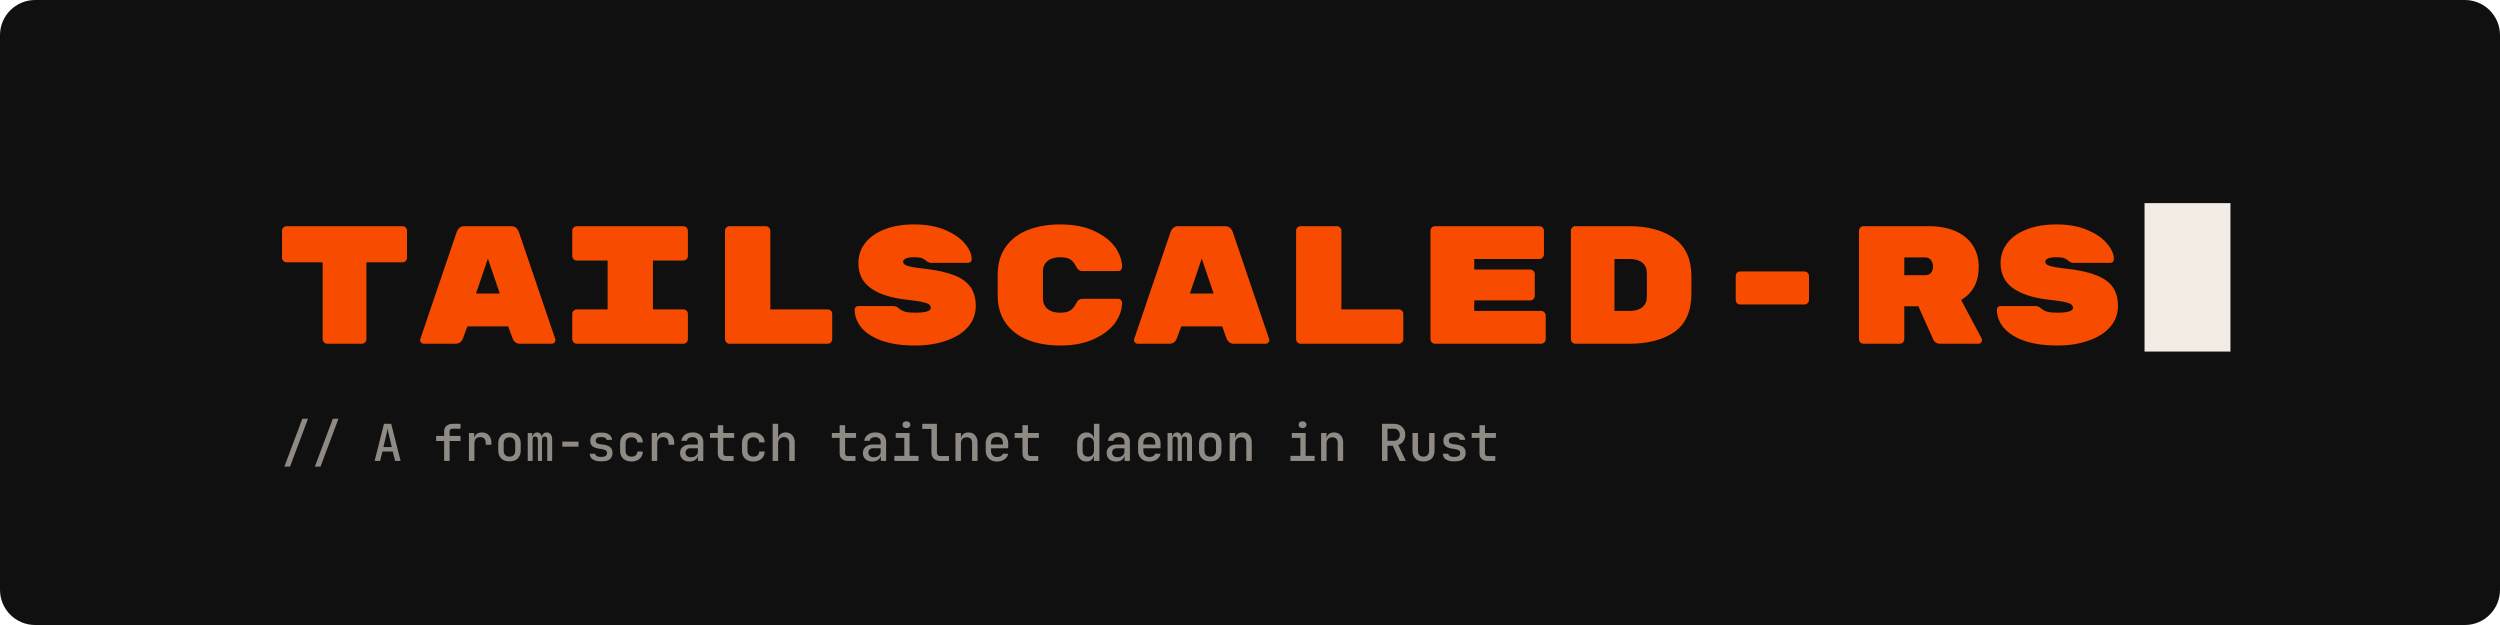
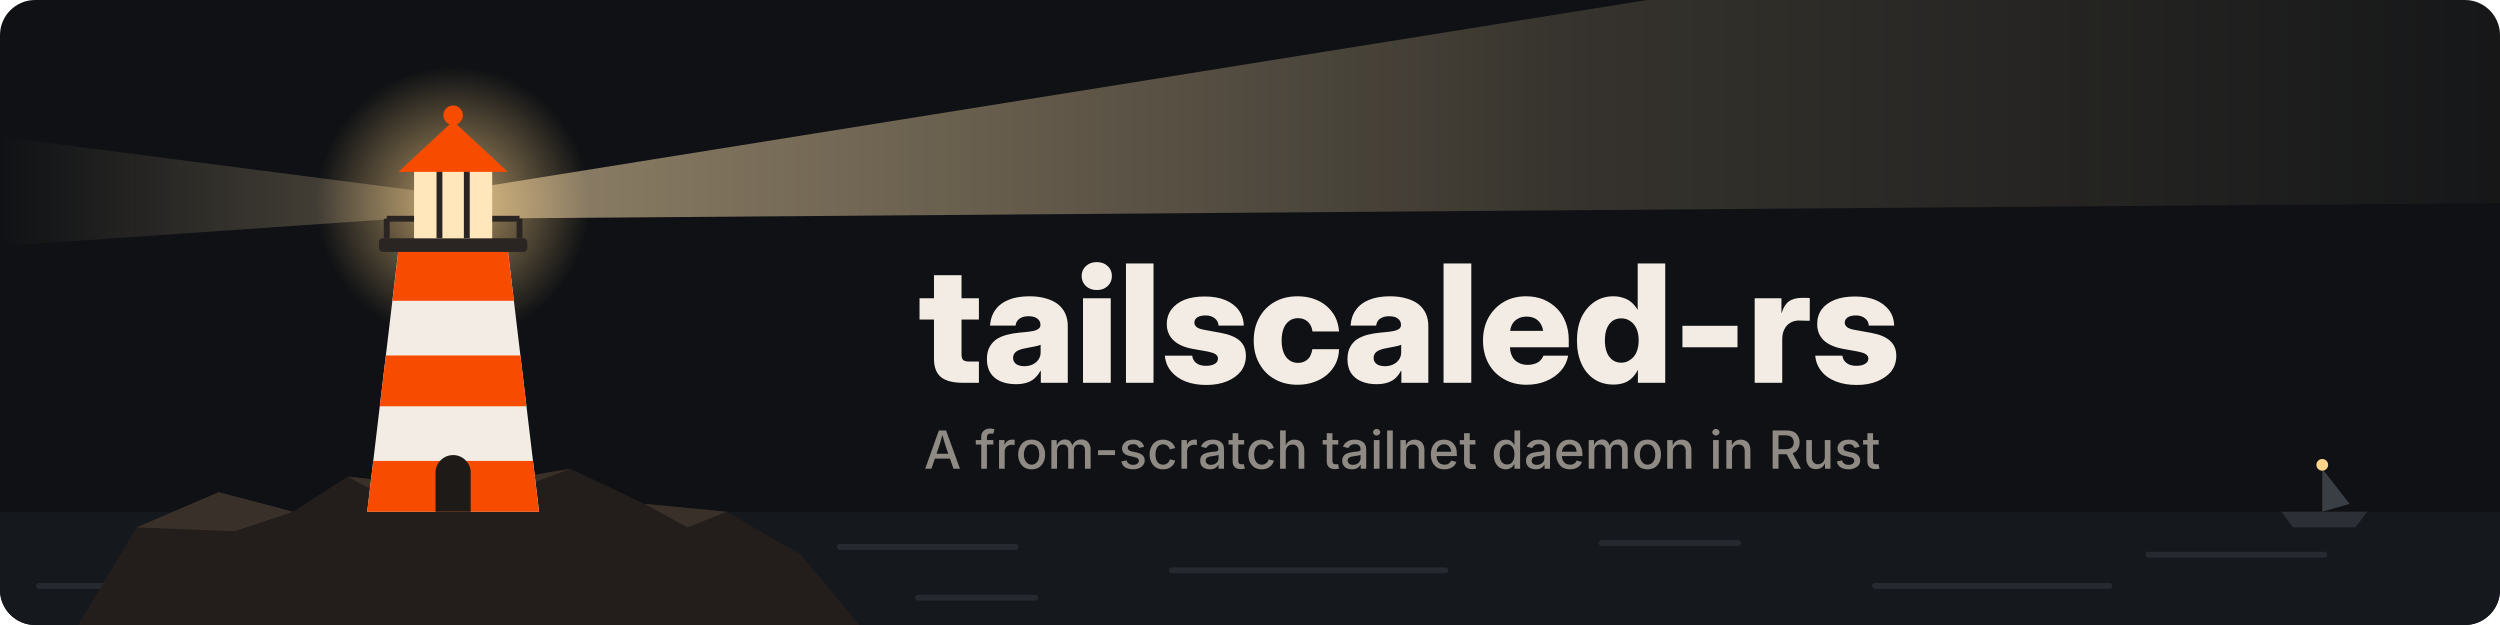
<svg xmlns="http://www.w3.org/2000/svg" viewBox="0 0 1280 320" width="1280" height="320" role="img">
-   <rect width="1280" height="320" rx="18" fill="#101010" />
-   <path fill="#f74c00" d="M208.4 118.1V132Q208.4 132.9 207.7 133.6Q207 134.3 206.1 134.3H187.6V173.7Q187.6 174.6 186.9 175.3Q186.2 176 185.3 176H167.5Q166.6 176 165.9 175.3Q165.2 174.6 165.2 173.7V134.3H146.7Q145.8 134.3 145.1 133.6Q144.4 132.9 144.4 132V118.1Q144.4 117.2 145.1 116.5Q145.8 115.8 146.7 115.8H206.1Q207 115.8 207.7 116.5Q208.4 117.2 208.4 118.1ZM237.1 173.1Q236 176 233.2 176H217Q216.2 176 215.7 175.4Q215.1 174.9 215.1 174.1L215.2 173.6L233.9 118.6Q234.3 117.5 235.2 116.7Q236.2 115.8 237.8 115.8H261.7Q263.3 115.8 264.3 116.7Q265.2 117.5 265.6 118.6L284.3 173.6L284.4 174.1Q284.4 174.9 283.9 175.4Q283.3 176 282.5 176H266.3Q263.5 176 262.4 173.1L260.2 167.1H239.3ZM249.8 132.4 243.7 150.3H255.9ZM334.3 158.4H349.9Q350.8 158.4 351.5 159.1Q352.2 159.7 352.2 160.7V173.7Q352.2 174.6 351.5 175.3Q350.8 176 349.9 176H295.3Q294.4 176 293.7 175.3Q293 174.6 293 173.7V160.7Q293 159.7 293.7 159.1Q294.4 158.4 295.3 158.4H311.1V133.4H295.3Q294.4 133.4 293.7 132.7Q293 132.1 293 131.1V118.1Q293 117.2 293.7 116.5Q294.4 115.8 295.3 115.8H349.9Q350.8 115.8 351.5 116.5Q352.2 117.2 352.2 118.1V131.1Q352.2 132.1 351.5 132.7Q350.8 133.4 349.9 133.4H334.3ZM426.1 160.7V173.7Q426.1 174.6 425.4 175.3Q424.7 176 423.7 176H373.5Q372.6 176 371.9 175.3Q371.2 174.6 371.2 173.7V118.1Q371.2 117.2 371.9 116.5Q372.6 115.8 373.5 115.8H392.1Q393 115.8 393.7 116.5Q394.4 117.2 394.4 118.1V158.4H423.7Q424.7 158.4 425.4 159.1Q426.1 159.7 426.1 160.7ZM499.6 156.6Q499.6 162.8 495.6 167.4Q491.6 172 484.5 174.4Q477.5 176.9 468.5 176.9Q458.4 176.9 451.4 174.4Q444.5 171.9 441 167.7Q437.6 163.5 437.6 158.5Q437.6 157.7 438.1 157.2Q438.7 156.7 439.6 156.7H457.2Q459 156.7 460.1 157.8Q461.6 159.1 463.4 159.6Q465.2 160.1 468.5 160.1Q476.6 160.1 476.6 157.6Q476.6 156.6 475.6 155.8Q474.5 155.1 471.8 154.5Q469.1 154 463.8 153.4Q452 152 445.8 147.5Q439.5 143 439.5 134.7Q439.5 128.9 443 124.4Q446.5 119.9 453 117.4Q459.5 114.9 468.1 114.9Q477.1 114.9 483.8 117.7Q490.5 120.5 494 124.7Q497.5 128.8 497.5 132.7Q497.5 133.6 497 134.1Q496.4 134.6 495.5 134.6H477Q475.5 134.6 474.3 133.6Q473.4 132.7 472.1 132.2Q470.8 131.7 468.1 131.7Q462.4 131.7 462.4 134.1Q462.4 135.4 464.6 136.1Q466.8 136.9 473.5 137.6Q483 138.7 488.7 141Q494.4 143.3 497 147.1Q499.6 150.9 499.6 156.6ZM542.8 160.1Q546.4 160.1 548.1 158.9Q549.8 157.7 551 155.3Q552.1 153 554 153H572.6Q573.4 153 573.9 153.6Q574.5 154.2 574.5 154.9Q574.5 160.2 571 165.2Q567.4 170.2 560.3 173.5Q553.1 176.9 542.8 176.9Q533.6 176.9 526.4 174.1Q519.2 171.3 515 165.5Q510.8 159.7 510.8 151V140.8Q510.8 132.1 515 126.3Q519.2 120.5 526.4 117.7Q533.6 114.9 542.8 114.9Q553.1 114.9 560.3 118.3Q567.4 121.6 571 126.6Q574.5 131.6 574.5 136.9Q574.5 137.6 573.9 138.2Q573.4 138.8 572.6 138.8H554Q552.1 138.8 551 136.5Q549.8 134.1 548.1 132.9Q546.4 131.7 542.8 131.7Q538.7 131.7 536.4 133.6Q534 135.5 534 139V152.8Q534 156.3 536.4 158.2Q538.7 160.1 542.8 160.1ZM602.6 173.1Q601.5 176 598.7 176H582.5Q581.7 176 581.2 175.4Q580.6 174.9 580.6 174.1L580.7 173.6L599.4 118.6Q599.8 117.5 600.7 116.7Q601.7 115.8 603.3 115.8H627.2Q628.8 115.8 629.8 116.7Q630.7 117.5 631.1 118.6L649.8 173.6L649.9 174.1Q649.9 174.9 649.4 175.4Q648.8 176 648 176H631.8Q629 176 627.9 173.1L625.8 167.1H604.8ZM615.3 132.4 609.2 150.3H621.4ZM718.5 160.7V173.7Q718.5 174.6 717.8 175.3Q717.1 176 716.1 176H665.9Q665 176 664.3 175.3Q663.6 174.6 663.6 173.7V118.1Q663.6 117.2 664.3 116.5Q665 115.8 665.9 115.8H684.5Q685.4 115.8 686.1 116.5Q686.8 117.2 686.8 118.1V158.4H716.1Q717.1 158.4 717.8 159.1Q718.5 159.7 718.5 160.7ZM791.4 161.6V173.7Q791.4 174.6 790.7 175.3Q790 176 789.1 176H734.7Q733.8 176 733.1 175.3Q732.4 174.6 732.4 173.7V118.1Q732.4 117.2 733.1 116.5Q733.8 115.8 734.7 115.8H788.2Q789.2 115.8 789.8 116.5Q790.5 117.2 790.5 118.1V130.2Q790.5 131.2 789.8 131.9Q789.2 132.6 788.2 132.6H754.8V138H783.5Q784.4 138 785.1 138.7Q785.8 139.4 785.8 140.3V151.5Q785.8 152.4 785.1 153.1Q784.4 153.8 783.5 153.8H754.8V159.2H789.1Q790 159.2 790.7 159.9Q791.4 160.6 791.4 161.6ZM866 141.5V150.3Q866 163.7 857.4 169.9Q848.7 176 834 176H806.6Q805.7 176 805 175.3Q804.3 174.6 804.3 173.7V118.1Q804.3 117.2 805 116.5Q805.7 115.8 806.6 115.8H834Q848.6 115.8 857.3 122.1Q866 128.4 866 141.5ZM834.5 159.2Q838.5 159.2 840.9 157.3Q843.2 155.4 843.2 151.8V140Q843.2 136.4 840.9 134.5Q838.5 132.6 834.5 132.6H826.6V159.2ZM926.2 141.3V153.6Q926.2 154.5 925.5 155.2Q924.9 155.9 923.9 155.9H891Q890 155.9 889.3 155.2Q888.7 154.5 888.7 153.6V141.3Q888.7 140.4 889.3 139.7Q890 139 891 139H923.9Q924.9 139 925.5 139.7Q926.2 140.4 926.2 141.3ZM1014.8 174.1Q1014.8 174.9 1014.3 175.4Q1013.7 176 1012.9 176H993.4Q992.2 176 991.2 175.4Q990.2 174.8 989.8 173.8L982.2 156.8H975V173.7Q975 174.6 974.3 175.3Q973.6 176 972.7 176H954.1Q953.2 176 952.5 175.3Q951.8 174.6 951.8 173.7V118.1Q951.8 117.2 952.5 116.5Q953.2 115.8 954.1 115.8H987.6Q995.3 115.8 1001.1 118.3Q1006.9 120.8 1010 125.5Q1013.1 130.2 1013.1 136.6Q1013.1 148.3 1004.1 153.6L1014.6 173.3Q1014.8 173.7 1014.8 174.1ZM985.7 140.9Q987.6 140.9 988.7 139.7Q989.7 138.4 989.7 136.5Q989.7 134.6 988.7 133.2Q987.7 131.8 985.7 131.8H975V140.9ZM1084.4 156.6Q1084.4 162.8 1080.4 167.4Q1076.4 172 1069.3 174.4Q1062.3 176.9 1053.3 176.9Q1043.2 176.9 1036.2 174.4Q1029.3 171.9 1025.8 167.7Q1022.4 163.5 1022.4 158.5Q1022.4 157.7 1022.9 157.2Q1023.5 156.7 1024.4 156.7H1042Q1043.8 156.7 1044.9 157.8Q1046.4 159.1 1048.2 159.6Q1050 160.1 1053.3 160.1Q1061.4 160.1 1061.4 157.6Q1061.4 156.6 1060.4 155.8Q1059.3 155.1 1056.6 154.5Q1053.9 154 1048.6 153.4Q1036.8 152 1030.6 147.5Q1024.3 143 1024.3 134.7Q1024.3 128.9 1027.8 124.4Q1031.3 119.9 1037.8 117.4Q1044.3 114.9 1052.9 114.9Q1061.9 114.9 1068.6 117.7Q1075.3 120.5 1078.8 124.7Q1082.3 128.8 1082.3 132.7Q1082.3 133.6 1081.8 134.1Q1081.2 134.6 1080.3 134.6H1061.8Q1060.3 134.6 1059.1 133.6Q1058.2 132.7 1056.9 132.2Q1055.6 131.7 1052.9 131.7Q1047.2 131.7 1047.2 134.1Q1047.2 135.4 1049.4 136.1Q1051.6 136.9 1058.3 137.6Q1067.8 138.7 1073.5 141Q1079.2 143.3 1081.8 147.1Q1084.4 150.9 1084.4 156.6Z" />
-   <rect x="1098" y="104" width="44" height="76" fill="#f3ece4" />
-   <path fill="#8f8a84" d="M145.6 238.9 154.8 214.4H157.7L148.5 238.9ZM161.2 238.9 170.4 214.4H173.3L164.1 238.9ZM191.8 236 196.6 217H200.3L205.1 236H202.3L201.1 231.2H195.8L194.6 236ZM196.3 228.9H200.6L199.3 223.4Q199 221.9 198.7 220.9Q198.5 219.8 198.5 219.4Q198.4 219.8 198.2 220.9Q198 221.9 197.6 223.4ZM227.4 236V225.8H223.3V223.2H227.4V220.9Q227.4 219.1 228.5 218.1Q229.7 217 231.7 217H235.8V219.5H231.7Q231 219.5 230.6 219.9Q230.2 220.2 230.2 220.9V223.2H235.8V225.8H230.2V236ZM240.1 236V221.7H242.8V224.4H243.5L242.6 226.1Q242.6 223.8 243.6 222.6Q244.7 221.4 246.7 221.4Q249 221.4 250.3 222.9Q251.6 224.3 251.6 226.8V227.7H248.7V227Q248.7 225.4 248 224.6Q247.2 223.8 245.8 223.8Q244.5 223.8 243.7 224.6Q242.9 225.5 242.9 227V236ZM260.8 236.2Q259.1 236.2 257.8 235.6Q256.5 234.9 255.8 233.6Q255.1 232.4 255.1 230.7V227Q255.1 225.3 255.8 224.1Q256.5 222.8 257.8 222.1Q259.1 221.5 260.8 221.5Q262.6 221.5 263.9 222.1Q265.2 222.8 265.9 224.1Q266.6 225.3 266.6 227V230.7Q266.6 232.4 265.9 233.6Q265.2 234.9 263.9 235.6Q262.6 236.2 260.8 236.2ZM260.8 233.8Q262.3 233.8 263 233Q263.8 232.2 263.8 230.7V227Q263.8 225.5 263 224.7Q262.3 223.9 260.8 223.9Q259.5 223.9 258.7 224.7Q257.9 225.5 257.9 227V230.7Q257.9 232.2 258.7 233Q259.5 233.8 260.8 233.8ZM270.2 236V221.7H272.5V223.5H273.1L272.6 224.1Q272.6 222.9 273.3 222.2Q274 221.4 275 221.4Q276.2 221.4 276.9 222.3Q277.5 223.3 277.5 224.9L276.9 223.5H277.8L277.4 224.1Q277.4 222.9 278.1 222.2Q278.8 221.4 279.9 221.4Q281.2 221.4 282 222.4Q282.7 223.4 282.7 225.1V236H280.2V225.2Q280.2 224.4 279.9 223.9Q279.5 223.5 278.9 223.5Q278.2 223.5 277.9 223.9Q277.5 224.4 277.5 225.2V236H275.4V225.2Q275.4 224.4 275 223.9Q274.7 223.5 274 223.5Q273.4 223.5 273 223.9Q272.7 224.4 272.7 225.2V236ZM287.9 228.7V226.1H296.2V228.7ZM307.2 236.2Q305.6 236.2 304.5 235.7Q303.3 235.3 302.6 234.4Q302 233.5 301.9 232.3H304.7Q304.8 233 305.4 233.4Q306.1 233.9 307.2 233.9H308.3Q309.6 233.9 310.2 233.3Q310.8 232.8 310.8 232Q310.8 231.1 310.3 230.7Q309.7 230.2 308.5 230L306.7 229.7Q304.4 229.4 303.3 228.4Q302.2 227.5 302.2 225.6Q302.2 223.6 303.5 222.6Q304.8 221.5 307.3 221.5H308.3Q310.6 221.5 311.9 222.5Q313.2 223.5 313.4 225.2H310.6Q310.5 224.6 309.9 224.2Q309.3 223.8 308.3 223.8H307.3Q306.1 223.8 305.6 224.3Q305 224.7 305 225.6Q305 226.4 305.5 226.8Q306 227.2 307 227.4L308.9 227.6Q311.3 228 312.5 229Q313.6 230 313.6 231.9Q313.6 233.9 312.3 235.1Q310.9 236.2 308.3 236.2ZM323.3 236.3Q321.6 236.3 320.2 235.6Q318.9 234.9 318.2 233.7Q317.5 232.4 317.5 230.7V227Q317.5 225.3 318.2 224Q318.9 222.8 320.2 222.1Q321.6 221.4 323.3 221.4Q325.9 221.4 327.5 222.8Q329.1 224.2 329.1 226.5H326.3Q326.3 225.3 325.5 224.6Q324.7 223.9 323.3 223.9Q321.9 223.9 321.1 224.7Q320.3 225.5 320.3 227V230.7Q320.3 232.2 321.1 233Q321.9 233.8 323.3 233.8Q324.7 233.8 325.5 233.1Q326.3 232.4 326.3 231.2H329.1Q329.1 233.5 327.5 234.9Q325.9 236.3 323.3 236.3ZM333.7 236V221.7H336.4V224.4H337.1L336.2 226.1Q336.2 223.8 337.2 222.6Q338.3 221.4 340.3 221.4Q342.6 221.4 343.9 222.9Q345.2 224.3 345.2 226.8V227.7H342.3V227Q342.3 225.4 341.6 224.6Q340.8 223.8 339.4 223.8Q338.1 223.8 337.3 224.6Q336.5 225.5 336.5 227V236ZM353 236.3Q350.8 236.3 349.5 235.1Q348.2 233.9 348.2 232Q348.2 229.9 349.6 228.8Q350.9 227.6 353.3 227.6H357.3V226.3Q357.3 225.1 356.6 224.5Q355.8 223.8 354.5 223.8Q353.4 223.8 352.6 224.3Q351.8 224.8 351.7 225.7H348.9Q349.1 223.7 350.7 222.6Q352.2 221.4 354.6 221.4Q357.2 221.4 358.6 222.7Q360.1 224 360.1 226.2V236H357.4V233.4H356.9L357.4 232.8Q357.4 234.4 356.2 235.3Q355 236.3 353 236.3ZM353.9 234.1Q355.4 234.1 356.3 233.3Q357.3 232.6 357.3 231.4V229.5H353.4Q352.3 229.5 351.7 230.1Q351 230.7 351 231.7Q351 232.8 351.8 233.5Q352.5 234.1 353.9 234.1ZM371.6 236Q369.7 236 368.6 234.9Q367.5 233.9 367.5 232V224.2H363.5V221.7H367.5V217.7H370.3V221.7H375.9V224.2H370.3V232Q370.3 233.5 371.7 233.5H375.6V236ZM385.7 236.3Q384 236.3 382.6 235.6Q381.3 234.9 380.6 233.7Q379.9 232.4 379.9 230.7V227Q379.9 225.3 380.6 224Q381.3 222.8 382.6 222.1Q384 221.4 385.7 221.4Q388.3 221.4 389.9 222.8Q391.5 224.2 391.5 226.5H388.7Q388.7 225.3 387.9 224.6Q387.1 223.9 385.7 223.9Q384.3 223.9 383.5 224.7Q382.7 225.5 382.7 227V230.7Q382.7 232.2 383.5 233Q384.3 233.8 385.7 233.8Q387.1 233.8 387.9 233.1Q388.7 232.4 388.7 231.2H391.5Q391.5 233.5 389.9 234.9Q388.3 236.3 385.7 236.3ZM395.6 236V217H398.4V221.7L398.4 224.4H399.1L398.4 225.1Q398.4 223.4 399.4 222.4Q400.5 221.4 402.2 221.4Q404.4 221.4 405.6 222.8Q406.9 224.2 406.9 226.5V236H404.1V226.8Q404.1 225.4 403.4 224.6Q402.6 223.8 401.3 223.8Q400 223.8 399.2 224.7Q398.4 225.5 398.4 227V236ZM434 236Q432.1 236 431 234.9Q429.9 233.9 429.9 232V224.2H425.9V221.7H429.9V217.7H432.7V221.7H438.3V224.2H432.7V232Q432.7 233.5 434.1 233.5H438V236ZM446.6 236.3Q444.4 236.3 443.1 235.1Q441.8 233.9 441.8 232Q441.8 229.9 443.2 228.8Q444.5 227.6 446.9 227.6H450.9V226.3Q450.9 225.1 450.2 224.5Q449.4 223.8 448.1 223.8Q447 223.8 446.2 224.3Q445.4 224.8 445.3 225.7H442.5Q442.7 223.7 444.3 222.6Q445.8 221.4 448.2 221.4Q450.8 221.4 452.2 222.7Q453.7 224 453.7 226.2V236H451V233.4H450.5L451 232.8Q451 234.4 449.8 235.3Q448.6 236.3 446.6 236.3ZM447.5 234.1Q449 234.1 449.9 233.3Q450.9 232.6 450.9 231.4V229.5H447Q445.9 229.5 445.3 230.1Q444.6 230.7 444.6 231.7Q444.6 232.8 445.4 233.5Q446.1 234.1 447.5 234.1ZM457.9 236V233.4H463V224.2H458.6V221.7H465.7V233.4H470.3V236ZM464.1 219.2Q463.2 219.2 462.6 218.7Q462.1 218.3 462.1 217.5Q462.1 216.6 462.6 216.2Q463.2 215.7 464.1 215.7Q465 215.7 465.5 216.2Q466.1 216.6 466.1 217.5Q466.1 218.3 465.5 218.7Q465 219.2 464.1 219.2ZM481.3 236Q480 236 479 235.5Q478 234.9 477.4 233.9Q476.9 233 476.9 231.7V219.6H472.2V217H479.7V231.7Q479.7 232.5 480.2 233Q480.6 233.5 481.4 233.5H485.9V236ZM489.2 236V221.7H492V224.4H492.7L492 225.1Q492 223.4 493 222.4Q494.1 221.4 495.8 221.4Q498 221.4 499.2 222.8Q500.5 224.2 500.5 226.5V236H497.7V226.8Q497.7 225.4 497 224.6Q496.2 223.9 494.9 223.9Q493.6 223.9 492.8 224.7Q492 225.5 492 227V236ZM510.5 236.3Q508.7 236.3 507.4 235.6Q506.1 234.9 505.4 233.6Q504.7 232.4 504.7 230.7V227Q504.7 225.3 505.4 224.1Q506.1 222.8 507.4 222.1Q508.7 221.4 510.5 221.4Q512.2 221.4 513.5 222.1Q514.8 222.8 515.5 224.1Q516.2 225.3 516.2 227V229.5H507.4V230.7Q507.4 232.3 508.2 233.1Q509 234 510.5 234Q511.7 234 512.4 233.5Q513.2 233.1 513.4 232.3H516.2Q515.9 234.1 514.3 235.2Q512.7 236.3 510.5 236.3ZM513.5 227.8V227Q513.5 225.4 512.7 224.5Q512 223.7 510.5 223.7Q509 223.7 508.2 224.5Q507.4 225.4 507.4 227V227.6L513.7 227.6ZM527.6 236Q525.7 236 524.6 234.9Q523.5 233.9 523.5 232V224.2H519.5V221.7H523.5V217.7H526.3V221.7H531.9V224.2H526.3V232Q526.3 233.5 527.7 233.5H531.6V236ZM556.2 236.3Q554.1 236.3 552.8 234.8Q551.5 233.4 551.5 230.9V226.8Q551.5 224.4 552.8 222.9Q554.1 221.4 556.2 221.4Q558 221.4 559 222.4Q560.1 223.4 560.1 225.1L559.5 224.4H560.1L560.1 221.1V217H562.9V236H560.1V233.3H559.5L560.1 232.6Q560.1 234.3 559 235.3Q558 236.3 556.2 236.3ZM557.2 233.8Q558.5 233.8 559.3 233Q560.1 232.2 560.1 230.7V227Q560.1 225.5 559.3 224.7Q558.5 223.9 557.2 223.9Q555.8 223.9 555 224.7Q554.3 225.5 554.3 227V230.7Q554.3 232.2 555 233Q555.8 233.8 557.2 233.8ZM571.4 236.3Q569.2 236.3 567.9 235.1Q566.6 233.9 566.6 232Q566.6 229.9 568 228.8Q569.3 227.6 571.7 227.6H575.7V226.3Q575.7 225.1 575 224.5Q574.2 223.8 572.9 223.8Q571.8 223.8 571 224.3Q570.2 224.8 570.1 225.7H567.3Q567.5 223.7 569.1 222.6Q570.6 221.4 573 221.4Q575.6 221.4 577 222.7Q578.5 224 578.5 226.2V236H575.8V233.4H575.3L575.8 232.8Q575.8 234.4 574.6 235.3Q573.4 236.3 571.4 236.3ZM572.3 234.1Q573.8 234.1 574.7 233.3Q575.7 232.6 575.7 231.4V229.5H571.8Q570.7 229.5 570.1 230.1Q569.4 230.7 569.4 231.7Q569.4 232.8 570.2 233.5Q570.9 234.1 572.3 234.1ZM588.5 236.3Q586.7 236.3 585.4 235.6Q584.1 234.9 583.4 233.6Q582.7 232.4 582.7 230.7V227Q582.7 225.3 583.4 224.1Q584.1 222.8 585.4 222.1Q586.7 221.4 588.5 221.4Q590.2 221.4 591.5 222.1Q592.8 222.8 593.5 224.1Q594.2 225.3 594.2 227V229.5H585.4V230.7Q585.4 232.3 586.2 233.1Q587 234 588.5 234Q589.7 234 590.4 233.5Q591.2 233.1 591.4 232.3H594.2Q593.9 234.1 592.3 235.2Q590.7 236.3 588.5 236.3ZM591.5 227.8V227Q591.5 225.4 590.7 224.5Q590 223.7 588.5 223.7Q587 223.7 586.2 224.5Q585.4 225.4 585.4 227V227.6L591.7 227.6ZM597.8 236V221.7H600.1V223.5H600.7L600.2 224.1Q600.2 222.9 600.9 222.2Q601.6 221.4 602.6 221.4Q603.8 221.4 604.5 222.3Q605.1 223.3 605.1 224.9L604.5 223.5H605.4L605 224.1Q605 222.9 605.7 222.2Q606.4 221.4 607.5 221.4Q608.8 221.4 609.6 222.4Q610.3 223.4 610.3 225.1V236H607.8V225.2Q607.8 224.4 607.5 223.9Q607.1 223.5 606.5 223.5Q605.8 223.5 605.5 223.9Q605.1 224.4 605.1 225.2V236H603V225.2Q603 224.4 602.6 223.9Q602.3 223.5 601.6 223.5Q601 223.5 600.6 223.9Q600.3 224.4 600.3 225.2V236ZM619.7 236.2Q617.9 236.2 616.6 235.6Q615.3 234.9 614.6 233.6Q613.9 232.4 613.9 230.7V227Q613.9 225.3 614.6 224.1Q615.3 222.8 616.6 222.1Q617.9 221.5 619.7 221.5Q621.4 221.5 622.7 222.1Q624 222.8 624.7 224.1Q625.4 225.3 625.4 227V230.7Q625.4 232.4 624.7 233.6Q624 234.9 622.7 235.6Q621.4 236.2 619.7 236.2ZM619.7 233.8Q621.1 233.8 621.8 233Q622.6 232.2 622.6 230.7V227Q622.6 225.5 621.8 224.7Q621.1 223.9 619.7 223.9Q618.3 223.9 617.5 224.7Q616.7 225.5 616.7 227V230.7Q616.7 232.2 617.5 233Q618.3 233.8 619.7 233.8ZM629.6 236V221.7H632.4V224.4H633.1L632.4 225.1Q632.4 223.4 633.4 222.4Q634.5 221.4 636.2 221.4Q638.4 221.4 639.6 222.8Q640.9 224.2 640.9 226.5V236H638.1V226.8Q638.1 225.4 637.4 224.6Q636.6 223.9 635.3 223.9Q634 223.9 633.2 224.7Q632.4 225.5 632.4 227V236ZM660.7 236V233.4H665.8V224.2H661.4V221.7H668.5V233.4H673.1V236ZM666.9 219.2Q666 219.2 665.4 218.7Q664.9 218.3 664.9 217.5Q664.9 216.6 665.4 216.2Q666 215.7 666.9 215.7Q667.8 215.7 668.3 216.2Q668.9 216.6 668.9 217.5Q668.9 218.3 668.3 218.7Q667.8 219.2 666.9 219.2ZM676.4 236V221.7H679.2V224.4H679.9L679.2 225.1Q679.2 223.4 680.2 222.4Q681.3 221.4 683 221.4Q685.2 221.4 686.4 222.8Q687.7 224.2 687.7 226.5V236H684.9V226.8Q684.9 225.4 684.2 224.6Q683.4 223.9 682.1 223.9Q680.8 223.9 680 224.7Q679.2 225.5 679.2 227V236ZM707.6 236V217H713.6Q715.4 217 716.7 217.7Q718 218.4 718.8 219.7Q719.5 220.9 719.5 222.6Q719.5 224.5 718.5 225.9Q717.6 227.3 715.9 227.8L719.8 236H716.6L713.1 228.2H710.4V236ZM710.4 225.7H713.6Q715 225.7 715.8 224.9Q716.7 224 716.7 222.6Q716.7 221.2 715.8 220.3Q715 219.5 713.6 219.5H710.4ZM728.8 236.3Q726.2 236.3 724.7 234.8Q723.2 233.3 723.2 230.7V221.7H726V230.7Q726 232.2 726.7 233Q727.5 233.8 728.8 233.8Q730.2 233.8 730.9 233Q731.7 232.2 731.7 230.7V221.7H734.5V230.7Q734.5 233.3 733 234.8Q731.4 236.3 728.8 236.3ZM744 236.2Q742.4 236.2 741.3 235.7Q740.1 235.3 739.4 234.4Q738.8 233.5 738.7 232.3H741.5Q741.6 233 742.2 233.4Q742.9 233.9 744 233.9H745.1Q746.4 233.9 747 233.3Q747.6 232.8 747.6 232Q747.6 231.1 747.1 230.7Q746.5 230.2 745.3 230L743.5 229.7Q741.2 229.4 740.1 228.4Q739 227.5 739 225.6Q739 223.6 740.3 222.6Q741.6 221.5 744.1 221.5H745.1Q747.4 221.5 748.7 222.5Q750 223.5 750.2 225.2H747.4Q747.3 224.6 746.7 224.2Q746.1 223.8 745.1 223.8H744.1Q742.9 223.8 742.4 224.3Q741.8 224.7 741.8 225.6Q741.8 226.4 742.3 226.8Q742.8 227.2 743.8 227.4L745.7 227.6Q748.1 228 749.3 229Q750.4 230 750.4 231.9Q750.4 233.9 749.1 235.1Q747.7 236.2 745.1 236.2ZM761.6 236Q759.7 236 758.6 234.9Q757.5 233.9 757.5 232V224.2H753.5V221.7H757.5V217.7H760.3V221.7H765.9V224.2H760.3V232Q760.3 233.5 761.7 233.5H765.6V236Z" />
+   <defs>
+     <linearGradient id="b" x1="232" y1="0" x2="1280" y2="0" gradientUnits="userSpaceOnUse">
+       <stop offset="0" stop-color="#ffe2b0" stop-opacity=".55" />
+       <stop offset=".55" stop-color="#ffe2b0" stop-opacity=".16" />
+       <stop offset="1" stop-color="#ffe2b0" stop-opacity=".03" />
+     </linearGradient>
+     <linearGradient id="k" x1="232" y1="0" x2="0" y2="0" gradientUnits="userSpaceOnUse">
+       <stop offset="0" stop-color="#ffe2b0" stop-opacity=".3" />
+       <stop offset="1" stop-color="#ffe2b0" stop-opacity="0" />
+     </linearGradient>
+     <radialGradient id="g" cx="232" cy="104" r="70" gradientUnits="userSpaceOnUse">
+       <stop offset="0" stop-color="#ffd48a" stop-opacity=".7" />
+       <stop offset="1" stop-color="#ffd48a" stop-opacity="0" />
+     </radialGradient>
+     <clipPath id="r">
+       <rect width="1280" height="320" rx="18" />
+     </clipPath>
+     <clipPath id="t">
+       <path d="M204 128H260L276 262H188Z" />
+     </clipPath>
+   </defs>
+   <g clip-path="url(#r)">
+     <rect width="1280" height="320" fill="#0f1114" />
+     <path d="M232 98L1280 -70V104L232 112Z" fill="url(#b)" />
+     <path d="M232 100L0 70V126L232 110Z" fill="url(#k)" />
+     <circle cx="232" cy="104" r="70" fill="url(#g)" />
+     <rect y="262" width="1280" height="58" fill="#15181c" />
+     <g stroke="#262a30" stroke-width="3" stroke-linecap="round">
+       <path d="M430 280h90M600 292h140M820 278h70M960 300h120M1100 284h90M470 306h60M20 300h50" />
+     </g>
+     <path d="M1168 262h44l-6 8h-32z" fill="#2c3036" />
+     <path d="M1189 262v-22l14 18z" fill="#3a3f46" />
+     <circle cx="1189" cy="238" r="3" fill="#ffd48a" />
+     <path d="M40 320L70 270L112 252L150 262L178 244L232 250L292 240L330 258L372 262L410 284L440 320Z" fill="#231e1b" />
+     <path d="M70 270L112 252L150 262L120 272ZM178 244L232 250L292 240L250 256L200 256ZM330 258L372 262L352 270Z" fill="#3a302a" />
+     <path d="M204 128H260L276 262H188Z" fill="#f3ece4" />
+     <g clip-path="url(#t)" fill="#f74c00">
+       <rect x="182" y="128" width="100" height="26" />
+       <rect x="182" y="182" width="100" height="26" />
+       <rect x="182" y="236" width="100" height="26" />
+     </g>
+     <path d="M223 262v-20a9 9 0 0 1 18 0v20z" fill="#1d1a18" />
+     <rect x="194" y="122" width="76" height="7" rx="2" fill="#2a2522" />
+     <path d="M198 122v-10M266 122v-10M198 112H266" stroke="#2a2522" stroke-width="3" fill="none" />
+     <rect x="212" y="86" width="40" height="36" fill="#ffe7bb" />
+     <path d="M225 86v36M239 86v36" stroke="#2a2522" stroke-width="3" />
+     <path d="M204 88H260L232 62Z" fill="#f74c00" />
+     <circle cx="232" cy="59" r="5" fill="#f74c00" />
+     <path fill="#f3ece4" d="M501.2 152.7V163.6H470.8V152.7ZM478.2 140.9H492.3V181.4Q492.3 183.5 493.1 184.3Q494 185.1 496.3 185.1Q497.4 185.1 498.9 185.1Q500.5 185.1 501.2 185.1V196Q500.1 196 497.9 196Q495.6 196 493.2 196Q485.4 196 481.8 193.1Q478.2 190.1 478.2 183.8ZM520.1 196.7Q515.8 196.7 512.4 195.3Q509.1 193.9 507.2 191.1Q505.3 188.2 505.3 183.9Q505.3 180.2 506.6 177.8Q507.9 175.3 510.2 173.7Q512.5 172.2 515.6 171.4Q518.6 170.6 522.1 170.3Q526 170 528.3 169.6Q530.6 169.2 531.6 168.4Q532.7 167.7 532.7 166.4V166.2Q532.7 164.9 531.9 163.9Q531.2 163 529.9 162.4Q528.5 161.9 526.6 161.9Q524.7 161.9 523.2 162.5Q521.8 163.1 521 164.1Q520.1 165.2 520 166.7H506.9Q507.2 162 509.6 158.7Q512 155.3 516.4 153.5Q520.8 151.7 527.1 151.7Q531.8 151.7 535.5 152.8Q539.1 153.8 541.6 155.7Q544.1 157.7 545.4 160.5Q546.7 163.3 546.7 166.8V196H532.9V189.9H532.7Q531.4 192.2 529.6 193.8Q527.9 195.3 525.5 196Q523.2 196.7 520.1 196.7ZM524.4 187.5Q526.8 187.5 528.7 186.6Q530.6 185.7 531.7 184.1Q532.8 182.5 532.8 180.4V176.5Q532.2 176.7 531.5 177Q530.7 177.2 529.7 177.4Q528.7 177.6 527.6 177.8Q526.4 178 525.1 178.3Q523.2 178.6 521.8 179.2Q520.3 179.8 519.5 180.8Q518.7 181.8 518.7 183.3Q518.7 184.6 519.4 185.5Q520.1 186.5 521.4 187Q522.7 187.5 524.4 187.5ZM554.5 196V152.7H568.7V196ZM561.6 148.5Q558.2 148.5 556 146.5Q553.8 144.4 553.8 141.3Q553.8 138.2 556 136.2Q558.2 134.2 561.5 134.2Q565 134.2 567.1 136.2Q569.3 138.2 569.3 141.3Q569.3 144.4 567.1 146.5Q564.9 148.5 561.6 148.5ZM590.6 134.9V196H576.5V134.9ZM617.6 197.1Q611.6 197.1 607 195.3Q602.4 193.5 599.6 190.1Q596.8 186.7 596.4 182.1H610.4Q610.7 184.5 612.5 185.9Q614.3 187.3 617.4 187.3Q620.3 187.3 622 186.3Q623.6 185.3 623.6 183.6Q623.6 182.2 622.3 181.3Q620.9 180.5 618.4 180L610.5 178.6Q604.1 177.4 600.8 174.2Q597.4 171 597.4 165.9Q597.4 161.6 599.8 158.4Q602.1 155.3 606.4 153.5Q610.8 151.8 616.8 151.8Q622.9 151.8 627.3 153.6Q631.8 155.5 634.2 158.8Q636.7 162.1 636.8 166.7H623.9Q623.8 164.5 622 163Q620.1 161.5 617.3 161.5Q614.6 161.5 613 162.5Q611.5 163.6 611.5 165.2Q611.5 166.5 612.7 167.5Q614 168.4 616.2 168.8L624.9 170.4Q631.6 171.6 634.8 174.5Q637.9 177.3 637.9 182.2Q637.9 186.6 635.4 190Q632.8 193.3 628.3 195.2Q623.7 197.1 617.6 197.1ZM664.4 197Q657.6 197 652.6 194.1Q647.6 191.3 644.8 186.2Q641.9 181.1 641.9 174.4Q641.9 167.6 644.8 162.5Q647.6 157.4 652.6 154.6Q657.6 151.7 664.4 151.7Q668.9 151.7 672.6 153Q676.4 154.3 679.2 156.7Q682 159.1 683.7 162.4Q685.3 165.7 685.6 169.7H672Q671.8 168.2 671.2 166.9Q670.6 165.7 669.7 164.8Q668.7 163.9 667.5 163.4Q666.2 162.9 664.6 162.9Q662 162.9 660.1 164.3Q658.2 165.7 657.2 168.2Q656.2 170.8 656.2 174.4Q656.2 177.9 657.2 180.5Q658.2 183 660.1 184.4Q662 185.8 664.6 185.8Q666.2 185.8 667.4 185.3Q668.7 184.8 669.6 183.9Q670.6 183 671.1 181.7Q671.7 180.4 671.9 178.8H685.6Q685.5 182.8 683.9 186.1Q682.3 189.4 679.4 191.9Q676.6 194.3 672.8 195.6Q668.9 197 664.4 197ZM704.7 196.7Q700.4 196.7 697.1 195.3Q693.7 193.9 691.8 191.1Q689.9 188.2 689.9 183.9Q689.9 180.2 691.2 177.8Q692.5 175.3 694.8 173.7Q697.2 172.2 700.2 171.4Q703.3 170.6 706.7 170.3Q710.6 170 712.9 169.6Q715.2 169.2 716.3 168.4Q717.3 167.7 717.3 166.4V166.2Q717.3 164.9 716.5 163.9Q715.8 163 714.5 162.4Q713.1 161.9 711.2 161.9Q709.3 161.9 707.9 162.5Q706.4 163.1 705.6 164.1Q704.8 165.2 704.6 166.7H691.5Q691.8 162 694.2 158.7Q696.6 155.3 701 153.5Q705.5 151.7 711.7 151.7Q716.4 151.7 720.1 152.8Q723.7 153.8 726.2 155.7Q728.7 157.7 730 160.5Q731.3 163.3 731.3 166.8V196H717.5V189.9H717.3Q716 192.2 714.3 193.8Q712.5 195.3 710.1 196Q707.8 196.7 704.7 196.7ZM709 187.5Q711.4 187.5 713.3 186.6Q715.2 185.7 716.3 184.1Q717.4 182.5 717.4 180.4V176.5Q716.8 176.7 716.1 177Q715.3 177.2 714.3 177.4Q713.3 177.6 712.2 177.8Q711 178 709.7 178.3Q707.8 178.6 706.4 179.2Q704.9 179.8 704.1 180.8Q703.3 181.8 703.3 183.3Q703.3 184.6 704 185.5Q704.7 186.5 706 187Q707.3 187.5 709 187.5ZM753.3 134.9V196H739.1V134.9ZM781.6 197Q775 197 770 194.1Q764.9 191.2 762.1 186.1Q759.3 180.9 759.3 174.4Q759.3 167.7 762.1 162.6Q765 157.5 769.9 154.6Q774.8 151.7 781.3 151.7Q786.2 151.7 790.2 153.3Q794.2 155 797.1 157.9Q800.1 160.9 801.6 165Q803.2 169.1 803.2 174V177.8H763.9V169.4H796.6L790.2 171.1Q790.2 168.3 789.1 166.3Q788.1 164.3 786.2 163.2Q784.3 162.1 781.6 162.1Q779 162.1 777.1 163.2Q775.1 164.3 774.1 166.3Q773.1 168.3 773.1 171.1V177.3Q773.1 180.2 774.2 182.4Q775.2 184.5 777.3 185.6Q779.3 186.8 782.1 186.8Q784.2 186.8 785.9 186.2Q787.5 185.7 788.6 184.6Q789.7 183.5 790.2 182.1H802.9Q802.1 186.5 799.2 189.8Q796.2 193.2 791.6 195.1Q787.1 197 781.6 197ZM826.1 196.9Q820.4 196.9 816.2 194.1Q812 191.3 809.7 186.2Q807.4 181.1 807.4 174.3Q807.4 167.6 809.7 162.5Q812.1 157.5 816.3 154.6Q820.5 151.7 826 151.7Q828.8 151.7 831.1 152.5Q833.4 153.2 835.2 154.7Q837 156.2 838.4 158.5H838.5V134.9H852.6V196H838.6V189.3H838.6Q837.4 191.8 835.6 193.5Q833.8 195.3 831.4 196.1Q828.9 196.9 826.1 196.9ZM830.1 185.7Q832.7 185.7 834.7 184.2Q836.8 182.8 837.9 180.3Q839 177.7 839 174.3Q839 170.8 837.9 168.3Q836.8 165.8 834.7 164.4Q832.7 163 830.1 163Q827.5 163 825.6 164.3Q823.7 165.7 822.7 168.2Q821.7 170.7 821.7 174.3Q821.7 177.8 822.7 180.4Q823.7 182.9 825.6 184.3Q827.5 185.7 830.1 185.7ZM889.6 166.8V177.8H861.4V166.8ZM898.4 196V152.7H912.1V160.3H912.2Q913.4 156.2 915.9 154.3Q918.4 152.5 922.8 152.5Q923.9 152.5 924.8 152.5Q925.8 152.6 926.6 152.6V164.2Q925.9 164.2 924.2 164.2Q922.6 164.1 921 164.1Q918.5 164.1 916.6 165.3Q914.7 166.4 913.6 168.6Q912.5 170.7 912.5 173.8V196ZM950.6 197.1Q944.6 197.1 940 195.3Q935.3 193.5 932.6 190.1Q929.8 186.7 929.4 182.1H943.3Q943.6 184.5 945.5 185.9Q947.3 187.3 950.4 187.3Q953.3 187.3 954.9 186.3Q956.6 185.3 956.6 183.6Q956.6 182.2 955.2 181.3Q953.9 180.5 951.3 180L943.5 178.6Q937.1 177.4 933.7 174.2Q930.4 171 930.4 165.9Q930.4 161.6 932.7 158.4Q935 155.3 939.4 153.5Q943.8 151.8 949.8 151.8Q955.9 151.8 960.3 153.6Q964.7 155.5 967.2 158.8Q969.7 162.1 969.8 166.7H956.8Q956.8 164.5 954.9 163Q953.1 161.5 950.3 161.5Q947.5 161.5 946 162.5Q944.5 163.6 944.5 165.2Q944.5 166.5 945.7 167.5Q946.9 168.4 949.1 168.8L957.9 170.4Q964.6 171.6 967.7 174.5Q970.9 177.3 970.9 182.2Q970.9 186.6 968.4 190Q965.8 193.3 961.2 195.2Q956.7 197.1 950.6 197.1Z" />
+     <path fill="#8f8a84" d="M473.7 240 480.7 220.4H484.4L491.5 240H488.2L484.4 229.1Q483.9 227.7 483.4 225.9Q482.9 224.1 482.2 221.6H482.8Q482.1 224.2 481.6 226Q481 227.8 480.6 229.1L476.9 240ZM477.5 234.8V232.3H487.7V234.8ZM508.6 225.3V227.6H499.6V225.3ZM502.4 240V223.6Q502.4 222.2 503 221.3Q503.6 220.4 504.6 219.9Q505.6 219.4 506.8 219.4Q507.7 219.4 508.3 219.6Q508.9 219.7 509.2 219.8L508.5 222.2Q508.3 222.1 508 222Q507.7 222 507.2 222Q506.2 222 505.8 222.5Q505.3 223 505.3 224V240ZM511.5 240V225.3H514.3V227.6H514.5Q514.9 226.4 515.9 225.7Q516.9 225.1 518.2 225.1Q518.5 225.1 518.9 225.1Q519.2 225.1 519.5 225.1V227.9Q519.3 227.8 518.9 227.8Q518.4 227.7 517.9 227.7Q516.9 227.7 516.1 228.2Q515.3 228.6 514.9 229.3Q514.4 230.1 514.4 231.1V240ZM528.2 240.3Q526.1 240.3 524.6 239.4Q523 238.4 522.2 236.7Q521.3 235 521.3 232.7Q521.3 230.4 522.2 228.7Q523 227 524.6 226Q526.1 225.1 528.2 225.1Q530.3 225.1 531.8 226Q533.4 227 534.2 228.7Q535.1 230.4 535.1 232.7Q535.1 235 534.2 236.7Q533.4 238.4 531.8 239.4Q530.3 240.3 528.2 240.3ZM528.2 237.9Q529.5 237.9 530.4 237.1Q531.3 236.4 531.7 235.3Q532.1 234.1 532.1 232.7Q532.1 231.3 531.7 230.1Q531.3 228.9 530.4 228.2Q529.5 227.5 528.2 227.5Q526.8 227.5 526 228.2Q525.1 228.9 524.7 230.1Q524.2 231.3 524.2 232.7Q524.2 234.1 524.7 235.3Q525.1 236.4 526 237.1Q526.8 237.9 528.2 237.9ZM538.3 240V225.3H541L541.1 228.7H540.9Q541.2 227.4 541.9 226.6Q542.5 225.8 543.4 225.4Q544.3 225 545.3 225Q546.9 225 547.9 226Q548.8 227 549.2 228.8H548.8Q549.1 227.6 549.8 226.7Q550.5 225.9 551.5 225.4Q552.5 225 553.7 225Q555 225 556.1 225.6Q557.1 226.1 557.7 227.3Q558.4 228.4 558.4 230.1V240H555.5V230.4Q555.5 228.9 554.6 228.2Q553.8 227.6 552.7 227.6Q551.8 227.6 551.1 227.9Q550.5 228.3 550.1 229Q549.8 229.7 549.8 230.6V240H546.9V230.2Q546.9 229 546.1 228.3Q545.4 227.6 544.2 227.6Q543.4 227.6 542.7 227.9Q542 228.3 541.6 229Q541.2 229.8 541.2 230.8V240ZM570.9 230.5V233H562.2V230.5ZM580 240.3Q578.4 240.3 577.2 239.8Q576 239.4 575.2 238.5Q574.4 237.6 574.1 236.3L576.8 235.7Q577.1 236.9 578 237.4Q578.8 238 580.1 238Q581.5 238 582.3 237.4Q583.1 236.8 583.1 236Q583.1 235.3 582.6 234.8Q582.1 234.3 581.1 234.1L578.6 233.5Q576.5 233.1 575.5 232.1Q574.5 231.1 574.5 229.5Q574.5 228.1 575.3 227.2Q576 226.2 577.3 225.6Q578.6 225.1 580.2 225.1Q581.8 225.1 582.9 225.5Q584.1 226 584.8 226.8Q585.5 227.7 585.8 228.8L583.2 229.3Q582.9 228.5 582.2 228Q581.6 227.4 580.2 227.4Q579 227.4 578.2 227.9Q577.4 228.4 577.4 229.3Q577.4 230 578 230.5Q578.5 230.9 579.7 231.2L582.1 231.7Q584.1 232.2 585.1 233.2Q586.1 234.2 586.1 235.7Q586.1 237.1 585.3 238.1Q584.6 239.1 583.2 239.7Q581.8 240.3 580 240.3ZM595.5 240.3Q593.4 240.3 591.9 239.4Q590.3 238.4 589.5 236.7Q588.6 235 588.6 232.7Q588.6 230.4 589.5 228.7Q590.3 227 591.9 226Q593.4 225.1 595.5 225.1Q596.6 225.1 597.6 225.4Q598.6 225.7 599.4 226.2Q600.3 226.8 600.8 227.6Q601.4 228.4 601.7 229.4L598.9 230.1Q598.8 229.5 598.5 229Q598.2 228.6 597.7 228.2Q597.3 227.9 596.7 227.7Q596.2 227.5 595.5 227.5Q594.2 227.5 593.3 228.2Q592.4 228.9 592 230.1Q591.6 231.3 591.6 232.7Q591.6 234.1 592 235.3Q592.4 236.5 593.3 237.2Q594.2 237.9 595.5 237.9Q596.2 237.9 596.8 237.7Q597.3 237.5 597.8 237.1Q598.2 236.8 598.5 236.3Q598.8 235.8 599 235.2L601.7 235.8Q601.4 236.9 600.9 237.7Q600.3 238.5 599.5 239.1Q598.7 239.7 597.7 240Q596.6 240.3 595.5 240.3ZM604.9 240V225.3H607.7V227.6H607.8Q608.2 226.4 609.3 225.7Q610.3 225.1 611.6 225.1Q611.9 225.1 612.2 225.1Q612.6 225.1 612.8 225.1V227.9Q612.6 227.8 612.2 227.8Q611.7 227.7 611.3 227.7Q610.3 227.7 609.5 228.2Q608.7 228.6 608.2 229.3Q607.8 230.1 607.8 231.1V240ZM619.4 240.3Q618 240.3 616.9 239.8Q615.8 239.3 615.1 238.3Q614.5 237.3 614.5 235.8Q614.5 234.6 614.9 233.8Q615.4 233 616.2 232.5Q617.1 232 618.1 231.8Q619.1 231.6 620.1 231.4Q621.4 231.3 622.3 231.2Q623.1 231.1 623.5 230.8Q623.8 230.6 623.8 230.1V230Q623.8 229.2 623.5 228.6Q623.2 228.1 622.6 227.7Q622 227.4 621 227.4Q620.1 227.4 619.4 227.7Q618.7 228 618.3 228.5Q617.8 228.9 617.6 229.4L614.9 228.7Q615.4 227.4 616.3 226.6Q617.3 225.8 618.5 225.4Q619.7 225.1 621 225.1Q621.9 225.1 622.9 225.3Q623.9 225.5 624.8 226.1Q625.6 226.6 626.2 227.6Q626.7 228.6 626.7 230.2V240H623.9V238H623.8Q623.5 238.6 622.9 239.1Q622.4 239.6 621.5 240Q620.6 240.3 619.4 240.3ZM620.1 238Q621.3 238 622.1 237.5Q623 237.1 623.4 236.3Q623.9 235.5 623.9 234.7V232.8Q623.7 233 623.3 233.1Q622.8 233.2 622.3 233.3Q621.7 233.4 621.2 233.5Q620.6 233.5 620.3 233.6Q619.5 233.7 618.8 233.9Q618.1 234.2 617.7 234.6Q617.3 235.1 617.3 235.9Q617.3 236.6 617.7 237Q618 237.5 618.7 237.8Q619.3 238 620.1 238ZM637 225.3V227.6H629V225.3ZM631.1 221.8H634V236Q634 236.9 634.4 237.3Q634.8 237.7 635.6 237.7Q635.8 237.7 636.2 237.7Q636.6 237.6 636.8 237.6L637.4 239.9Q636.9 240.1 636.4 240.1Q635.8 240.2 635.3 240.2Q633.3 240.2 632.2 239.2Q631.1 238.1 631.1 236.3ZM646 240.3Q644 240.3 642.4 239.4Q640.9 238.4 640 236.7Q639.2 235 639.2 232.7Q639.2 230.4 640 228.7Q640.9 227 642.4 226Q644 225.1 646 225.1Q647.2 225.1 648.2 225.4Q649.2 225.7 650 226.2Q650.8 226.8 651.4 227.6Q651.9 228.4 652.2 229.4L649.5 230.1Q649.3 229.5 649 229Q648.7 228.6 648.3 228.2Q647.8 227.9 647.3 227.7Q646.7 227.5 646 227.5Q644.7 227.5 643.8 228.2Q643 228.9 642.5 230.1Q642.1 231.3 642.1 232.7Q642.1 234.1 642.5 235.3Q643 236.5 643.8 237.2Q644.7 237.9 646 237.9Q646.7 237.9 647.3 237.7Q647.9 237.5 648.3 237.1Q648.8 236.8 649.1 236.3Q649.4 235.8 649.5 235.2L652.2 235.8Q652 236.9 651.4 237.7Q650.8 238.5 650 239.1Q649.2 239.7 648.2 240Q647.2 240.3 646 240.3ZM658.3 231.3V240H655.4V220.4H658.3V228.9H657.9Q658.6 226.9 659.8 226Q661 225.1 662.7 225.1Q664.2 225.1 665.4 225.7Q666.5 226.3 667.1 227.6Q667.8 228.8 667.8 230.6V240H664.9V231Q664.9 229.4 664 228.5Q663.2 227.6 661.8 227.6Q660.8 227.6 660 228Q659.2 228.5 658.8 229.3Q658.3 230.1 658.3 231.3ZM685.2 225.3V227.6H677.2V225.3ZM679.3 221.8H682.2V236Q682.2 236.9 682.6 237.3Q683 237.7 683.8 237.7Q684.1 237.7 684.4 237.7Q684.8 237.6 685.1 237.6L685.6 239.9Q685.1 240.1 684.6 240.1Q684.1 240.2 683.5 240.2Q681.5 240.2 680.4 239.2Q679.3 238.1 679.3 236.3ZM692.2 240.3Q690.8 240.3 689.6 239.8Q688.5 239.3 687.9 238.3Q687.2 237.3 687.2 235.8Q687.2 234.6 687.7 233.8Q688.2 233 689 232.5Q689.8 232 690.8 231.8Q691.8 231.6 692.9 231.4Q694.2 231.3 695 231.2Q695.8 231.1 696.2 230.8Q696.6 230.6 696.6 230.1V230Q696.6 229.2 696.3 228.6Q695.9 228.1 695.3 227.7Q694.7 227.4 693.8 227.4Q692.8 227.4 692.1 227.7Q691.4 228 691 228.5Q690.6 228.9 690.3 229.4L687.6 228.7Q688.1 227.4 689.1 226.6Q690 225.8 691.2 225.4Q692.4 225.1 693.7 225.1Q694.6 225.1 695.6 225.3Q696.6 225.5 697.5 226.1Q698.4 226.6 698.9 227.6Q699.5 228.6 699.5 230.2V240H696.7V238H696.5Q696.2 238.6 695.7 239.1Q695.1 239.6 694.2 240Q693.4 240.3 692.2 240.3ZM692.8 238Q694 238 694.8 237.5Q695.7 237.1 696.1 236.3Q696.6 235.5 696.6 234.7V232.8Q696.4 233 696 233.1Q695.5 233.2 695 233.3Q694.4 233.4 693.9 233.5Q693.4 233.5 693 233.6Q692.2 233.7 691.5 233.9Q690.8 234.2 690.4 234.6Q690 235.1 690 235.9Q690 236.6 690.4 237Q690.8 237.5 691.4 237.8Q692 238 692.8 238ZM703.4 240V225.3H706.3V240ZM704.8 223Q704.1 223 703.6 222.5Q703 222 703 221.3Q703 220.6 703.6 220.1Q704.1 219.6 704.8 219.6Q705.6 219.6 706.1 220.1Q706.7 220.6 706.7 221.3Q706.7 222 706.1 222.5Q705.6 223 704.8 223ZM713.1 220.4V240H710.2V220.4ZM719.9 231.3V240H717V225.3H719.8L719.8 228.9H719.5Q720.1 226.9 721.3 226Q722.6 225.1 724.3 225.1Q725.8 225.1 726.9 225.7Q728.1 226.3 728.7 227.6Q729.3 228.8 729.3 230.6V240H726.4V231Q726.4 229.4 725.6 228.5Q724.8 227.6 723.3 227.6Q722.3 227.6 721.6 228Q720.8 228.5 720.3 229.3Q719.9 230.1 719.9 231.3ZM739.6 240.3Q737.4 240.3 735.8 239.4Q734.3 238.4 733.4 236.7Q732.6 235 732.6 232.7Q732.6 230.5 733.4 228.7Q734.2 227 735.7 226Q737.3 225.1 739.3 225.1Q740.6 225.1 741.8 225.5Q743 225.9 743.9 226.8Q744.8 227.7 745.4 229.1Q745.9 230.5 745.9 232.5V233.5H734.2V231.3H744.4L743.1 232.1Q743.1 230.7 742.6 229.7Q742.2 228.6 741.4 228.1Q740.6 227.5 739.3 227.5Q738.1 227.5 737.2 228.1Q736.4 228.7 735.9 229.6Q735.5 230.6 735.5 231.7V233.2Q735.5 234.7 736 235.8Q736.5 236.8 737.4 237.4Q738.4 237.9 739.6 237.9Q740.4 237.9 741.1 237.7Q741.7 237.4 742.2 237Q742.7 236.5 743 235.8L745.7 236.5Q745.3 237.6 744.5 238.5Q743.7 239.3 742.4 239.8Q741.2 240.3 739.6 240.3ZM755.4 225.3V227.6H747.4V225.3ZM749.6 221.8H752.5V236Q752.5 236.9 752.8 237.3Q753.2 237.7 754.1 237.7Q754.3 237.7 754.7 237.7Q755 237.6 755.3 237.6L755.8 239.9Q755.3 240.1 754.8 240.1Q754.3 240.2 753.8 240.2Q751.8 240.2 750.7 239.2Q749.6 238.1 749.6 236.3ZM771 240.3Q769.2 240.3 767.8 239.4Q766.4 238.5 765.6 236.8Q764.8 235 764.8 232.7Q764.8 230.3 765.6 228.6Q766.4 226.9 767.8 226Q769.2 225.1 771 225.1Q772.3 225.1 773.2 225.5Q774 226 774.5 226.6Q775 227.2 775.2 227.7H775.4V220.4H778.3V240H775.4V237.7H775.2Q775 238.2 774.5 238.8Q774 239.4 773.1 239.8Q772.3 240.3 771 240.3ZM771.6 237.8Q772.8 237.8 773.7 237.2Q774.5 236.5 775 235.3Q775.4 234.2 775.4 232.6Q775.4 231.1 775 230Q774.5 228.8 773.7 228.2Q772.8 227.5 771.6 227.5Q770.3 227.5 769.5 228.2Q768.6 228.9 768.2 230Q767.8 231.2 767.8 232.6Q767.8 234.1 768.2 235.3Q768.6 236.5 769.5 237.1Q770.3 237.8 771.6 237.8ZM786.3 240.3Q784.9 240.3 783.8 239.8Q782.6 239.3 782 238.3Q781.3 237.3 781.3 235.8Q781.3 234.6 781.8 233.8Q782.3 233 783.1 232.5Q783.9 232 784.9 231.8Q785.9 231.6 787 231.4Q788.3 231.3 789.1 231.2Q789.9 231.1 790.3 230.8Q790.7 230.6 790.7 230.1V230Q790.7 229.2 790.4 228.6Q790.1 228.1 789.4 227.7Q788.8 227.4 787.9 227.4Q786.9 227.4 786.2 227.7Q785.5 228 785.1 228.5Q784.7 228.9 784.5 229.4L781.7 228.7Q782.2 227.4 783.2 226.6Q784.1 225.8 785.3 225.4Q786.5 225.1 787.8 225.1Q788.7 225.1 789.7 225.3Q790.7 225.5 791.6 226.1Q792.5 226.6 793 227.6Q793.6 228.6 793.6 230.2V240H790.8V238H790.6Q790.4 238.6 789.8 239.1Q789.2 239.6 788.4 240Q787.5 240.3 786.3 240.3ZM786.9 238Q788.1 238 789 237.5Q789.8 237.1 790.3 236.3Q790.7 235.5 790.7 234.7V232.8Q790.6 233 790.1 233.1Q789.7 233.2 789.1 233.3Q788.5 233.4 788 233.5Q787.5 233.5 787.1 233.6Q786.3 233.7 785.6 233.9Q785 234.2 784.6 234.6Q784.2 235.1 784.2 235.9Q784.2 236.6 784.5 237Q784.9 237.5 785.5 237.8Q786.1 238 786.9 238ZM803.9 240.3Q801.7 240.3 800.1 239.4Q798.5 238.4 797.7 236.7Q796.8 235 796.8 232.7Q796.8 230.5 797.7 228.7Q798.5 227 800 226Q801.5 225.1 803.6 225.1Q804.9 225.1 806 225.5Q807.2 225.9 808.2 226.8Q809.1 227.7 809.6 229.1Q810.2 230.5 810.2 232.5V233.5H798.4V231.3H808.7L807.3 232.1Q807.3 230.7 806.9 229.7Q806.5 228.6 805.7 228.1Q804.8 227.5 803.6 227.5Q802.4 227.5 801.5 228.1Q800.6 228.7 800.2 229.6Q799.7 230.6 799.7 231.7V233.2Q799.7 234.7 800.2 235.8Q800.8 236.8 801.7 237.4Q802.6 237.9 803.9 237.9Q804.7 237.9 805.4 237.7Q806 237.4 806.5 237Q807 236.5 807.2 235.8L810 236.5Q809.6 237.6 808.8 238.5Q807.9 239.3 806.7 239.8Q805.4 240.3 803.9 240.3ZM813.4 240V225.3H816.1L816.2 228.7H816Q816.3 227.4 816.9 226.6Q817.6 225.8 818.5 225.4Q819.4 225 820.3 225Q821.9 225 822.9 226Q823.9 227 824.3 228.8H823.9Q824.2 227.6 824.9 226.7Q825.6 225.9 826.6 225.4Q827.6 225 828.8 225Q830.1 225 831.1 225.6Q832.2 226.1 832.8 227.3Q833.4 228.4 833.4 230.1V240H830.5V230.4Q830.5 228.9 829.7 228.2Q828.9 227.6 827.8 227.6Q826.9 227.6 826.2 227.9Q825.5 228.3 825.2 229Q824.8 229.7 824.8 230.6V240H822V230.2Q822 229 821.2 228.3Q820.5 227.6 819.3 227.6Q818.5 227.6 817.8 227.9Q817.1 228.3 816.7 229Q816.3 229.8 816.3 230.8V240ZM843.5 240.3Q841.5 240.3 839.9 239.4Q838.4 238.4 837.5 236.7Q836.7 235 836.7 232.7Q836.7 230.4 837.5 228.7Q838.4 227 839.9 226Q841.5 225.1 843.5 225.1Q845.6 225.1 847.2 226Q848.7 227 849.6 228.7Q850.4 230.4 850.4 232.7Q850.4 235 849.6 236.7Q848.7 238.4 847.2 239.4Q845.6 240.3 843.5 240.3ZM843.5 237.9Q844.9 237.9 845.8 237.1Q846.6 236.4 847.1 235.3Q847.5 234.1 847.5 232.7Q847.5 231.3 847.1 230.1Q846.6 228.9 845.8 228.2Q844.9 227.5 843.5 227.5Q842.2 227.5 841.3 228.2Q840.5 228.9 840 230.1Q839.6 231.3 839.6 232.7Q839.6 234.1 840 235.3Q840.5 236.4 841.3 237.1Q842.2 237.9 843.5 237.9ZM856.5 231.3V240H853.6V225.3H856.4L856.4 228.9H856.1Q856.8 226.9 858 226Q859.2 225.1 861 225.1Q862.5 225.1 863.6 225.7Q864.7 226.3 865.4 227.6Q866 228.8 866 230.6V240H863.1V231Q863.1 229.4 862.3 228.5Q861.4 227.6 860 227.6Q859 227.6 858.2 228Q857.4 228.5 857 229.3Q856.5 230.1 856.5 231.3ZM877.1 240V225.3H880V240ZM878.5 223Q877.8 223 877.3 222.5Q876.7 222 876.7 221.3Q876.7 220.6 877.3 220.1Q877.8 219.6 878.5 219.6Q879.3 219.6 879.8 220.1Q880.4 220.6 880.4 221.3Q880.4 222 879.8 222.5Q879.3 223 878.5 223ZM886.8 231.3V240H883.9V225.3H886.7L886.7 228.9H886.4Q887 226.9 888.3 226Q889.5 225.1 891.2 225.1Q892.7 225.1 893.8 225.7Q895 226.3 895.6 227.6Q896.2 228.8 896.2 230.6V240H893.3V231Q893.3 229.4 892.5 228.5Q891.7 227.6 890.2 227.6Q889.2 227.6 888.5 228Q887.7 228.5 887.2 229.3Q886.8 230.1 886.8 231.3ZM907.6 240V220.4H914.6Q916.9 220.4 918.4 221.1Q919.9 221.9 920.6 223.3Q921.4 224.7 921.4 226.5Q921.4 228.3 920.6 229.7Q919.9 231.1 918.4 231.8Q916.9 232.6 914.6 232.6H909.3V230H914.3Q915.7 230 916.6 229.6Q917.5 229.2 917.9 228.4Q918.4 227.6 918.4 226.5Q918.4 225.4 917.9 224.6Q917.5 223.8 916.6 223.4Q915.7 222.9 914.3 222.9H910.6V240ZM918.7 240 914 231.1H917.3L922.1 240ZM929.8 240.2Q928.3 240.2 927.2 239.6Q926.1 238.9 925.5 237.7Q924.8 236.4 924.8 234.6V225.3H927.7V234.3Q927.7 235.9 928.6 236.8Q929.4 237.7 930.8 237.7Q931.8 237.7 932.6 237.2Q933.4 236.8 933.8 236Q934.3 235.2 934.3 234V225.3H937.2V240H934.4L934.4 236.4H934.7Q934 238.4 932.8 239.3Q931.5 240.2 929.8 240.2ZM946.4 240.3Q944.8 240.3 943.5 239.8Q942.3 239.4 941.5 238.5Q940.7 237.6 940.4 236.3L943.1 235.7Q943.4 236.9 944.3 237.4Q945.1 238 946.4 238Q947.8 238 948.6 237.4Q949.4 236.8 949.4 236Q949.4 235.3 948.9 234.8Q948.4 234.3 947.4 234.1L944.9 233.5Q942.8 233.1 941.8 232.1Q940.8 231.1 940.8 229.5Q940.8 228.1 941.6 227.2Q942.3 226.2 943.6 225.6Q944.9 225.1 946.5 225.1Q948.1 225.1 949.3 225.5Q950.4 226 951.1 226.8Q951.8 227.7 952.1 228.8L949.5 229.3Q949.2 228.5 948.6 228Q947.9 227.4 946.6 227.4Q945.4 227.4 944.6 227.9Q943.8 228.4 943.8 229.3Q943.8 230 944.3 230.5Q944.8 230.9 946 231.2L948.4 231.7Q950.5 232.2 951.4 233.2Q952.4 234.2 952.4 235.7Q952.4 237.1 951.7 238.1Q950.9 239.1 949.5 239.7Q948.2 240.3 946.4 240.3ZM961.9 225.3V227.6H953.9V225.3ZM956.1 221.8H959V236Q959 236.9 959.3 237.3Q959.7 237.7 960.6 237.7Q960.8 237.7 961.2 237.7Q961.5 237.6 961.8 237.6L962.3 239.9Q961.9 240.1 961.3 240.1Q960.8 240.2 960.3 240.2Q958.3 240.2 957.2 239.2Q956.1 238.1 956.1 236.3Z" />
+   </g>
</svg>
